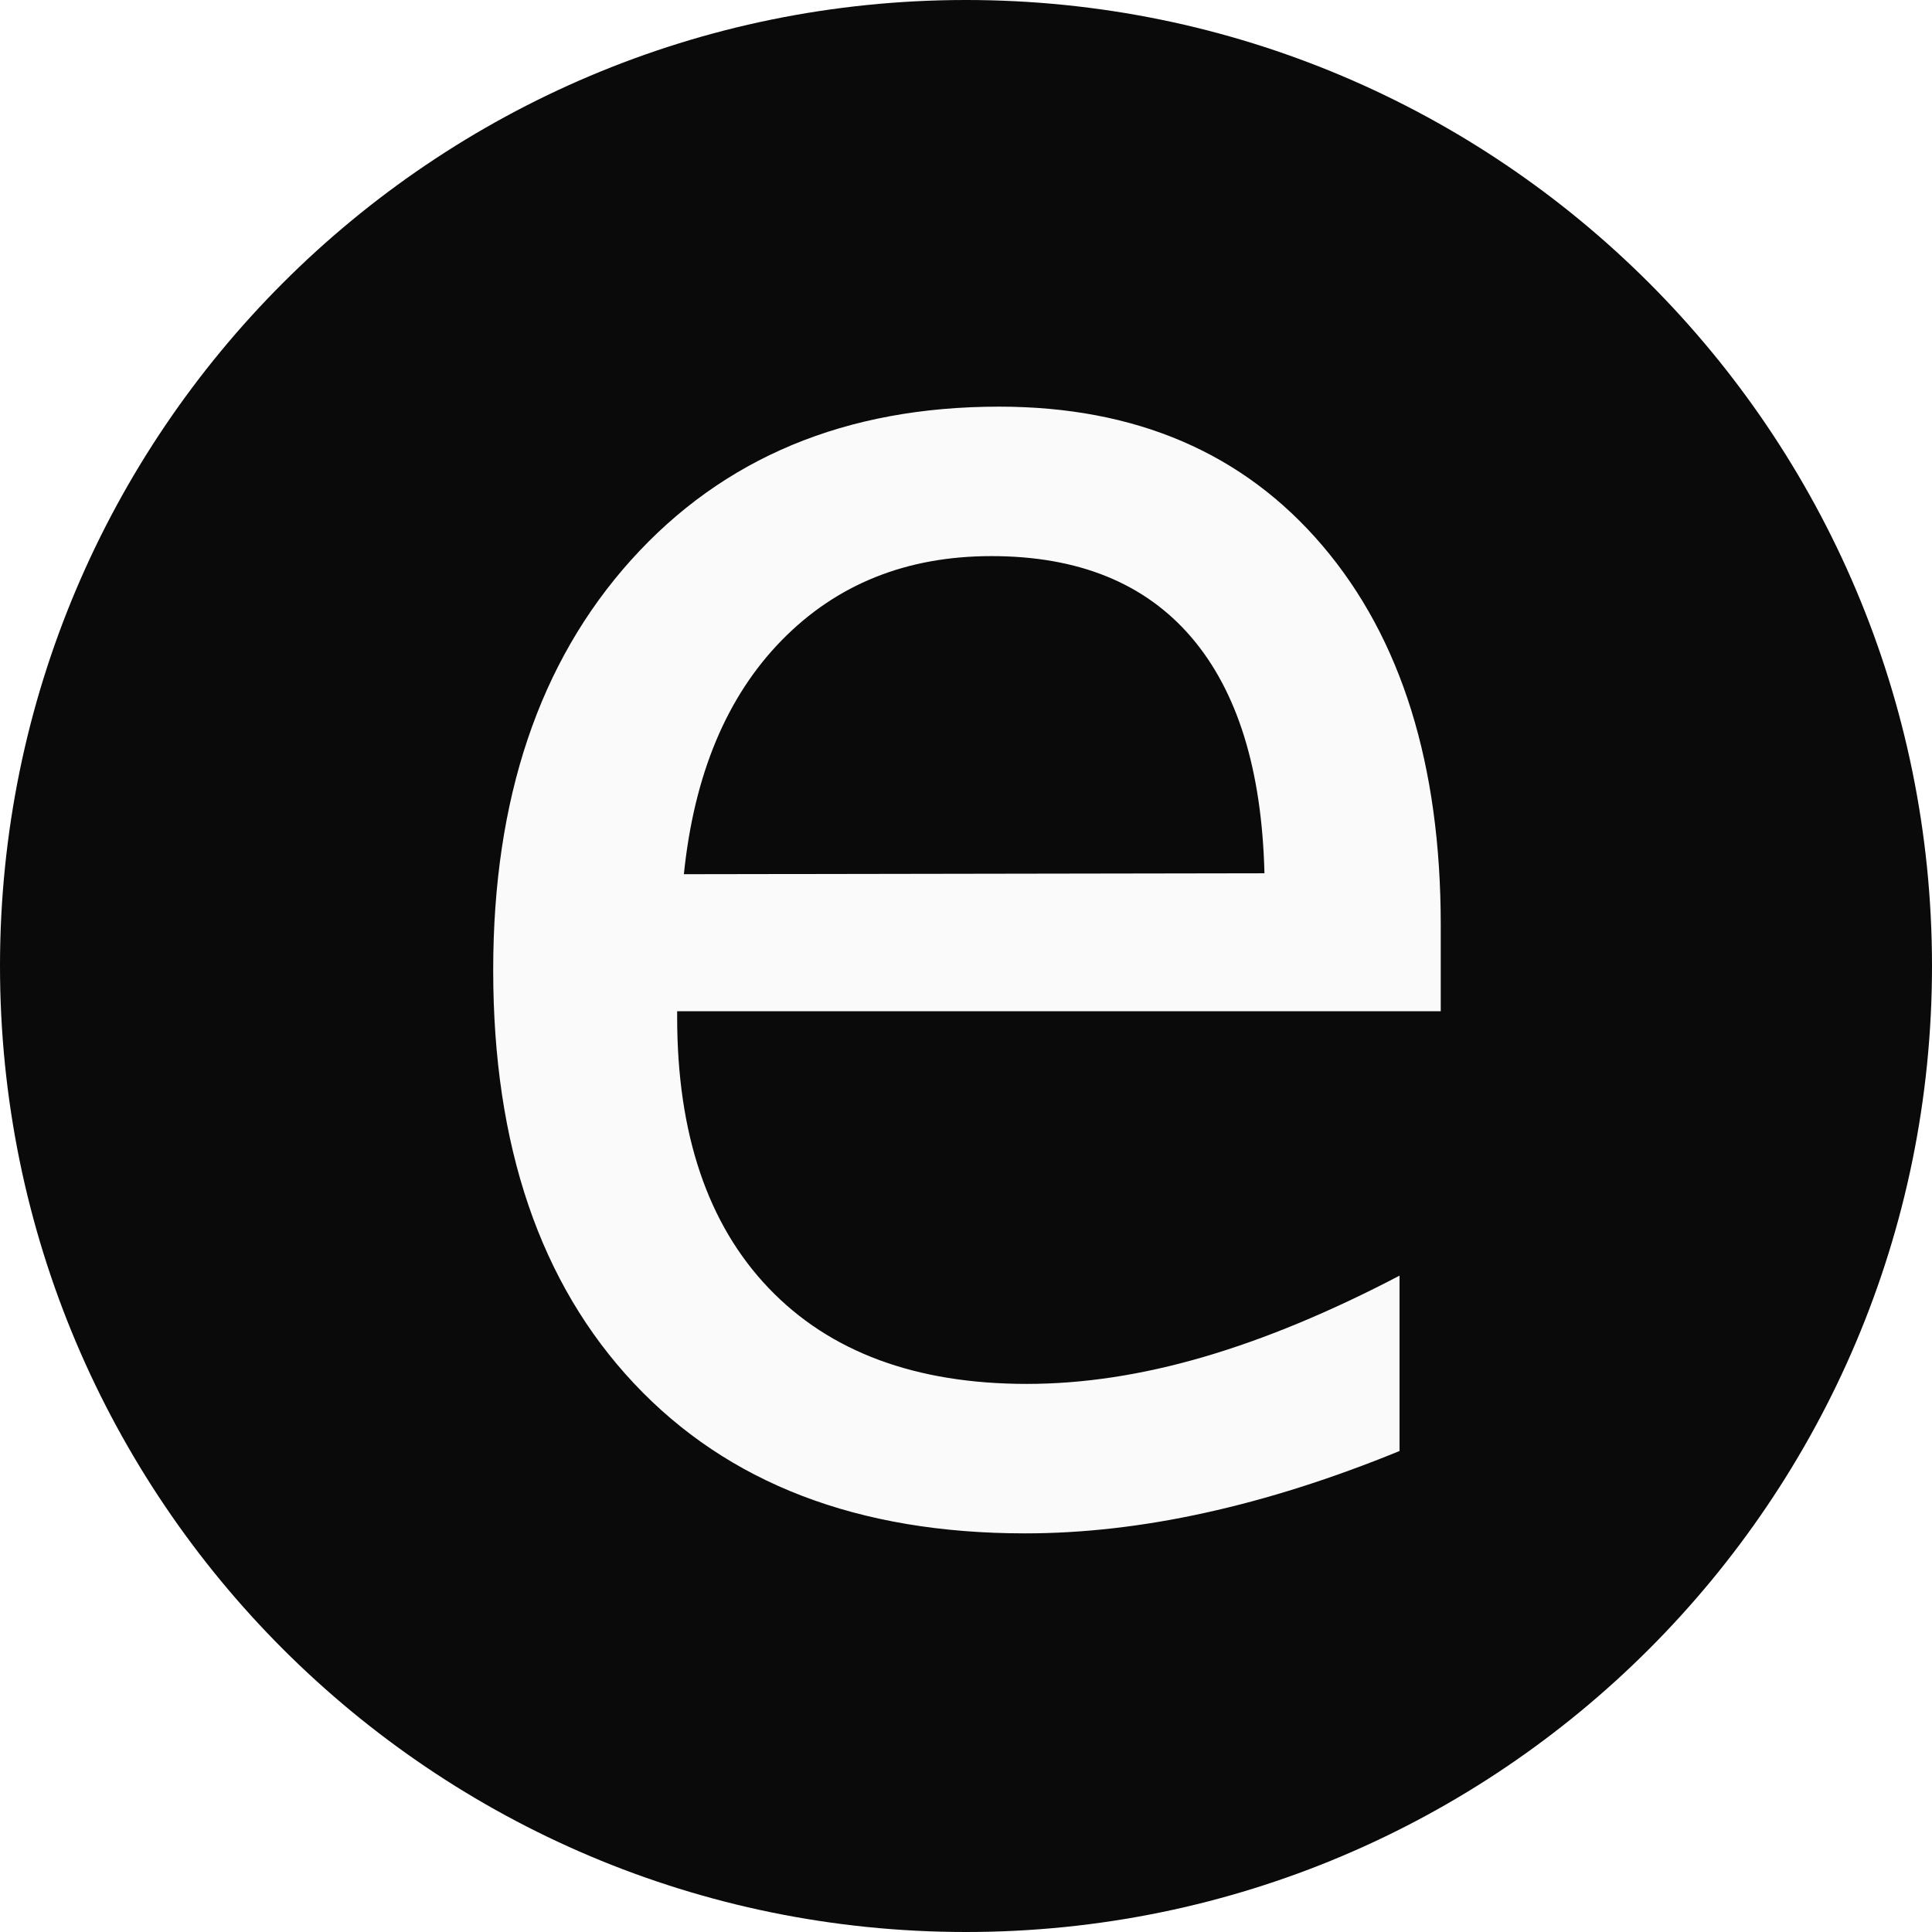
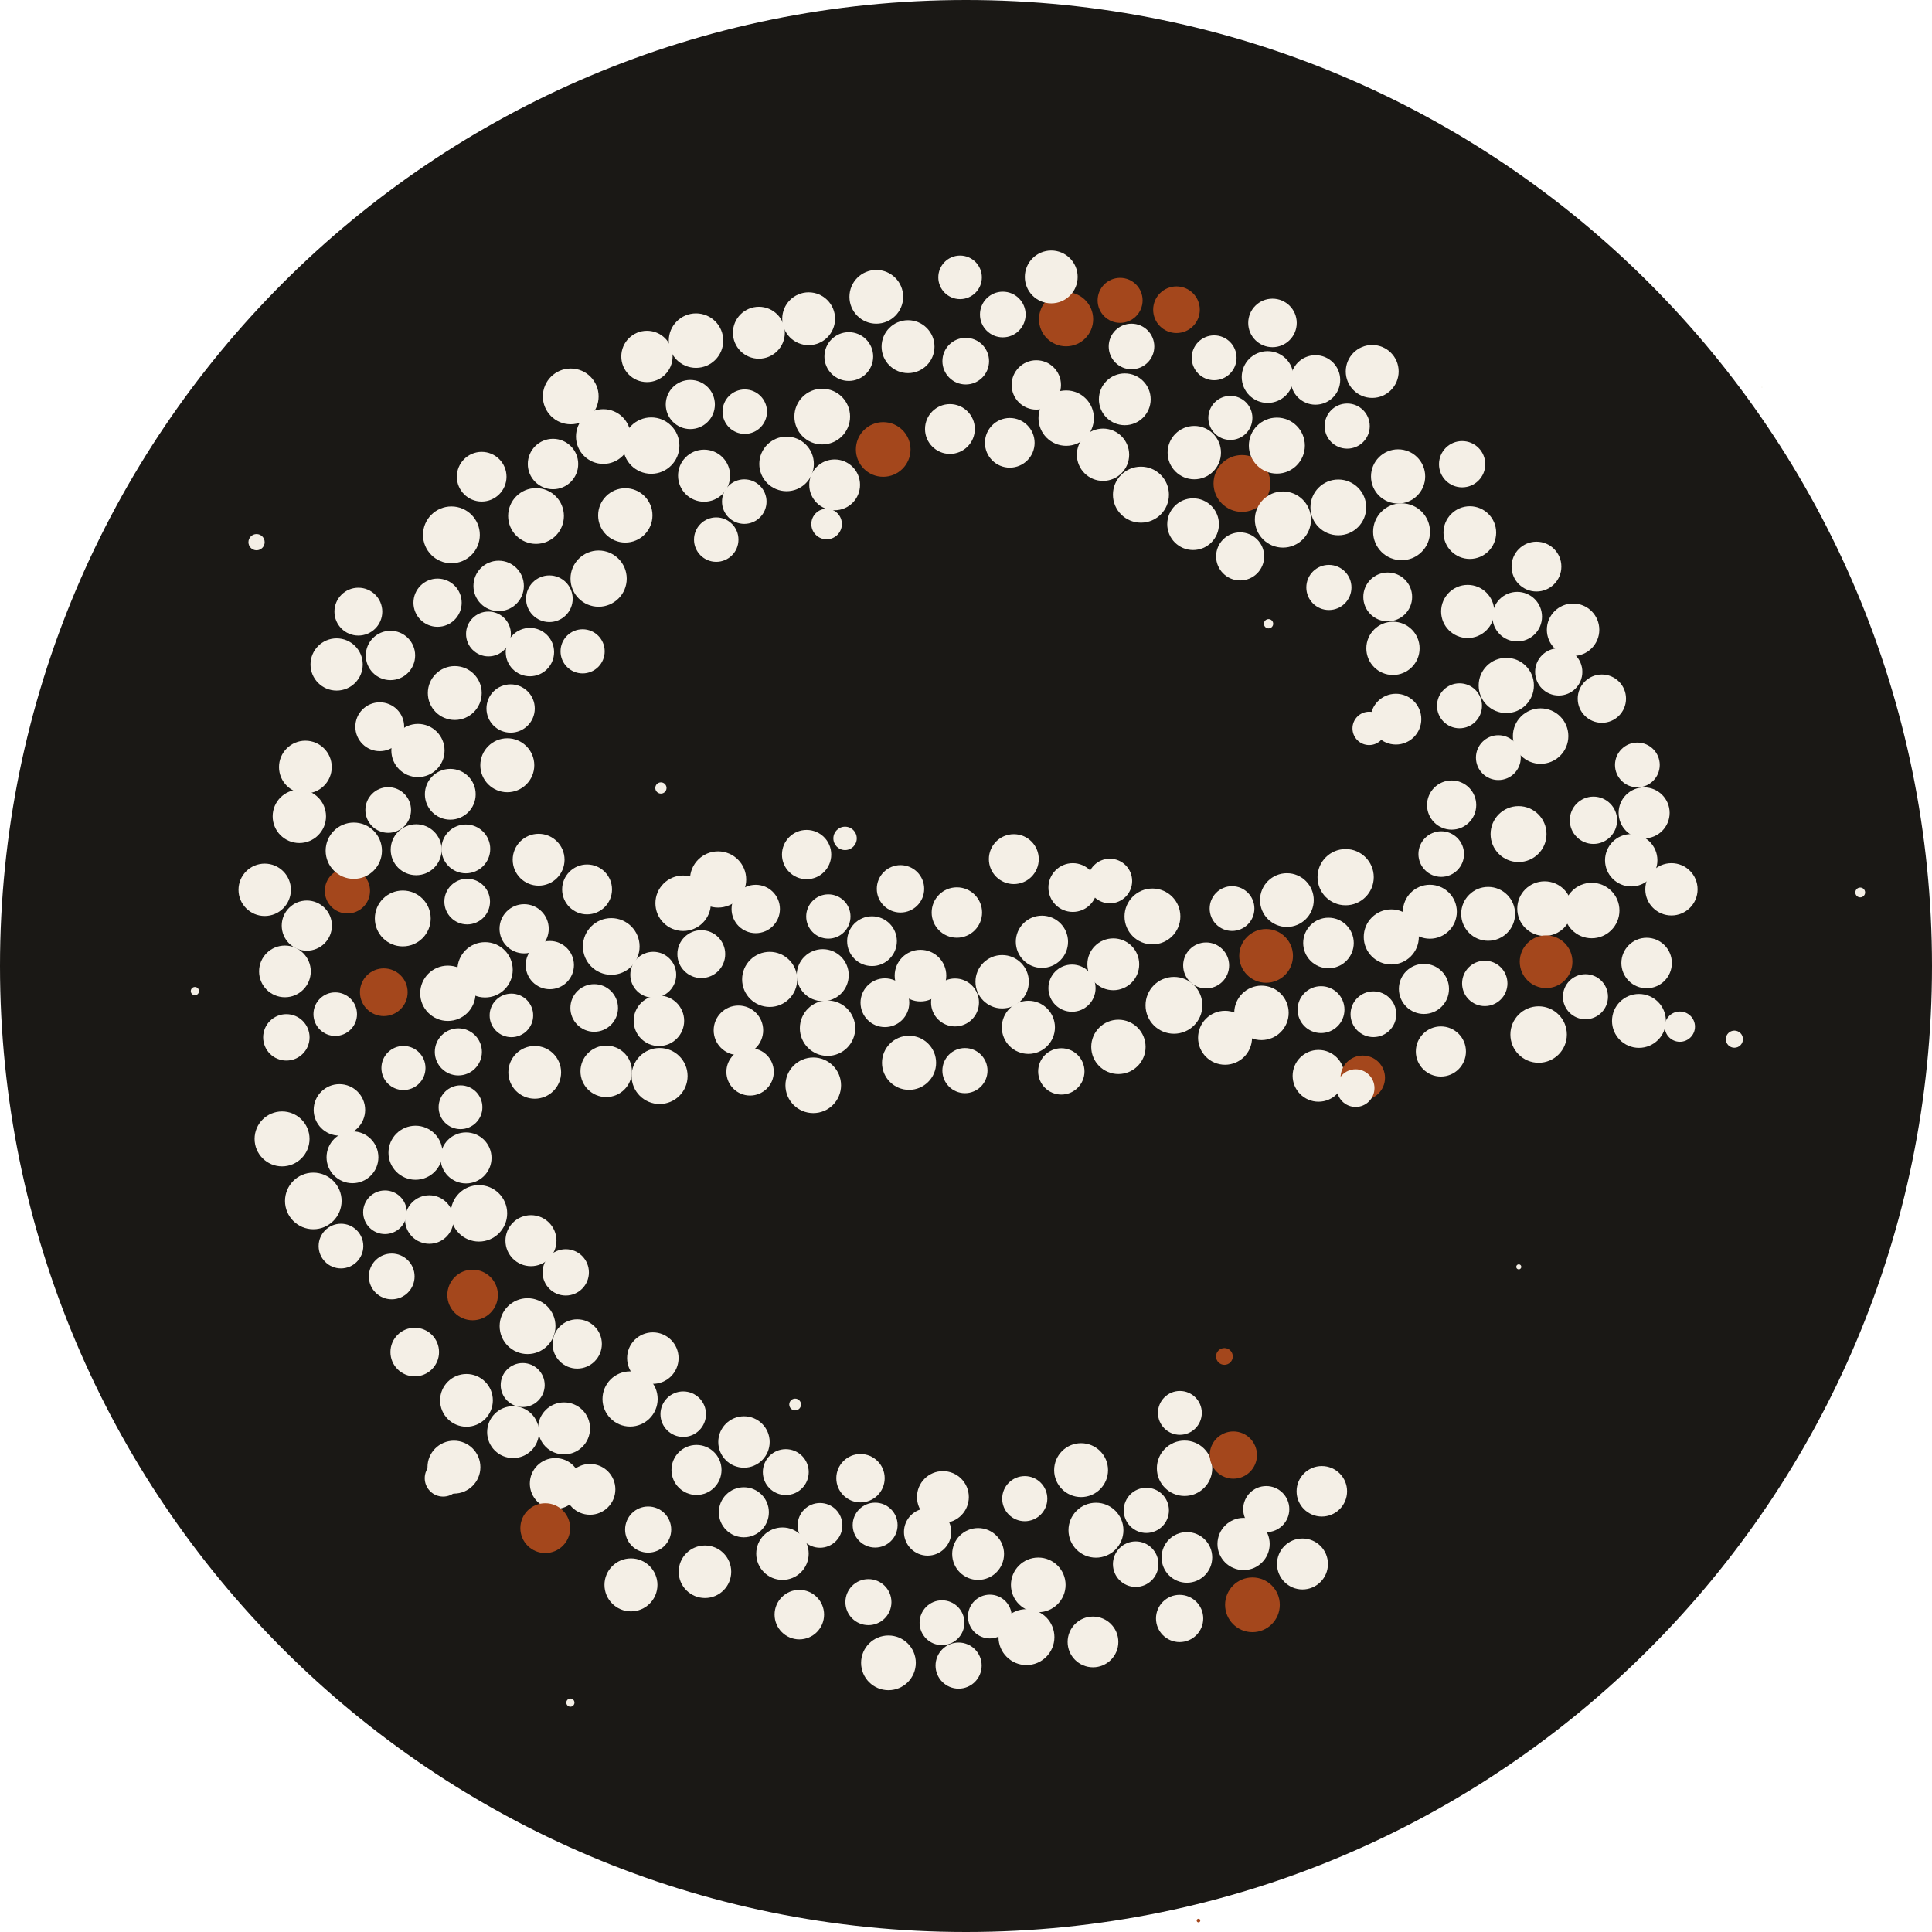
- <svg xmlns="http://www.w3.org/2000/svg" viewBox="0 0 512 512" role="img" aria-label="erclx favicon">
-   <circle cx="256" cy="256" r="256" fill="#0a0a0a" />
-   <text x="256" y="399" font-family="'Geist Mono', 'JetBrains Mono', 'IBM Plex Mono', ui-monospace, monospace" font-size="520" font-weight="500" fill="#fafafa" text-anchor="middle">e</text>
+ <svg xmlns="http://www.w3.org/2000/svg" viewBox="0 0 512 512" width="512" height="512" role="img" aria-label="erclx logomark">
+   <circle cx="256.0" cy="256.0" r="256.0" fill="#1A1815" />
+   <circle cx="70.15" cy="235.81" r="6.94" fill="#F4EFE6" />
+   <circle cx="83.03" cy="318.26" r="7.50" fill="#F4EFE6" />
+   <circle cx="81.31" cy="245.30" r="6.65" fill="#F4EFE6" />
+   <circle cx="79.33" cy="216.34" r="7.07" fill="#F4EFE6" />
+   <circle cx="74.75" cy="301.82" r="7.28" fill="#F4EFE6" />
+   <circle cx="93.41" cy="306.69" r="6.87" fill="#F4EFE6" />
+   <circle cx="102.88" cy="214.66" r="6.05" fill="#F4EFE6" />
+   <circle cx="102.02" cy="321.26" r="5.78" fill="#F4EFE6" />
+   <circle cx="92.07" cy="236.09" r="5.99" fill="#A4471C" />
+   <circle cx="89.95" cy="294.13" r="6.82" fill="#F4EFE6" />
+   <circle cx="75.89" cy="274.91" r="6.15" fill="#F4EFE6" />
+   <circle cx="110.11" cy="305.49" r="7.16" fill="#F4EFE6" />
+   <circle cx="103.81" cy="338.27" r="6.06" fill="#F4EFE6" />
+   <circle cx="126.93" cy="321.55" r="7.48" fill="#F4EFE6" />
+   <circle cx="88.84" cy="268.76" r="5.77" fill="#F4EFE6" />
+   <circle cx="125.25" cy="343.18" r="6.70" fill="#A4471C" />
+   <circle cx="110.76" cy="198.89" r="7.05" fill="#F4EFE6" />
+   <circle cx="123.50" cy="306.86" r="6.76" fill="#F4EFE6" />
+   <circle cx="109.91" cy="358.31" r="6.44" fill="#F4EFE6" />
+   <circle cx="101.71" cy="262.95" r="6.32" fill="#A4471C" />
+   <circle cx="75.51" cy="257.43" r="6.85" fill="#F4EFE6" />
+   <circle cx="123.62" cy="371.11" r="6.99" fill="#F4EFE6" />
+   <circle cx="106.92" cy="283.03" r="5.84" fill="#F4EFE6" />
+   <circle cx="113.77" cy="323.19" r="6.43" fill="#F4EFE6" />
+   <circle cx="140.71" cy="328.79" r="6.76" fill="#F4EFE6" />
+   <circle cx="118.69" cy="263.23" r="7.33" fill="#F4EFE6" />
+   <circle cx="139.81" cy="351.44" r="7.40" fill="#F4EFE6" />
+   <circle cx="123.81" cy="238.93" r="6.05" fill="#F4EFE6" />
+   <circle cx="122.04" cy="293.43" r="5.80" fill="#F4EFE6" />
+   <circle cx="100.64" cy="192.59" r="6.47" fill="#F4EFE6" />
+   <circle cx="90.36" cy="330.22" r="5.92" fill="#F4EFE6" />
+   <circle cx="141.71" cy="284.18" r="6.99" fill="#F4EFE6" />
+   <circle cx="121.47" cy="278.76" r="6.24" fill="#F4EFE6" />
+   <circle cx="149.93" cy="337.19" r="6.14" fill="#F4EFE6" />
+   <circle cx="80.93" cy="203.28" r="6.99" fill="#F4EFE6" />
+   <circle cx="128.55" cy="257.01" r="7.33" fill="#F4EFE6" />
+   <circle cx="89.21" cy="176.09" r="6.92" fill="#F4EFE6" />
+   <circle cx="123.45" cy="224.97" r="6.47" fill="#F4EFE6" />
+   <circle cx="135.53" cy="269.09" r="5.77" fill="#F4EFE6" />
+   <circle cx="142.74" cy="227.84" r="6.87" fill="#F4EFE6" />
+   <circle cx="155.58" cy="235.71" r="6.61" fill="#F4EFE6" />
+   <circle cx="120.52" cy="183.66" r="7.14" fill="#F4EFE6" />
+   <circle cx="152.97" cy="356.16" r="6.53" fill="#F4EFE6" />
+   <circle cx="119.33" cy="210.49" r="6.73" fill="#F4EFE6" />
+   <circle cx="106.74" cy="243.40" r="7.40" fill="#F4EFE6" />
+   <circle cx="134.44" cy="202.80" r="7.15" fill="#F4EFE6" />
+   <circle cx="110.29" cy="225.19" r="6.75" fill="#F4EFE6" />
+   <circle cx="160.65" cy="283.91" r="6.82" fill="#F4EFE6" />
+   <circle cx="103.48" cy="173.70" r="6.54" fill="#F4EFE6" />
+   <circle cx="157.47" cy="267.12" r="6.31" fill="#F4EFE6" />
+   <circle cx="120.30" cy="388.81" r="7.01" fill="#F4EFE6" />
+   <circle cx="147.16" cy="393.15" r="6.75" fill="#F4EFE6" />
+   <circle cx="135.32" cy="187.76" r="6.40" fill="#F4EFE6" />
+   <circle cx="140.43" cy="172.81" r="6.41" fill="#F4EFE6" />
+   <circle cx="166.98" cy="370.74" r="7.31" fill="#F4EFE6" />
+   <circle cx="181.04" cy="239.37" r="7.35" fill="#F4EFE6" />
+   <circle cx="138.90" cy="246.14" r="6.52" fill="#F4EFE6" />
+   <circle cx="145.71" cy="255.76" r="6.39" fill="#F4EFE6" />
+   <circle cx="184.58" cy="389.55" r="6.63" fill="#F4EFE6" />
+   <circle cx="173.01" cy="359.91" r="6.82" fill="#F4EFE6" />
+   <circle cx="181.06" cy="374.77" r="6.03" fill="#F4EFE6" />
+   <circle cx="174.62" cy="270.52" r="6.69" fill="#F4EFE6" />
+   <circle cx="161.99" cy="250.82" r="7.51" fill="#F4EFE6" />
+   <circle cx="93.76" cy="225.45" r="7.46" fill="#F4EFE6" />
+   <circle cx="94.97" cy="162.09" r="6.34" fill="#F4EFE6" />
+   <circle cx="197.16" cy="382.14" r="6.81" fill="#F4EFE6" />
+   <circle cx="171.77" cy="405.35" r="6.11" fill="#F4EFE6" />
+   <circle cx="154.40" cy="172.61" r="5.85" fill="#F4EFE6" />
+   <circle cx="145.59" cy="158.67" r="6.18" fill="#F4EFE6" />
+   <circle cx="158.64" cy="153.34" r="7.45" fill="#F4EFE6" />
+   <circle cx="115.96" cy="159.72" r="6.39" fill="#F4EFE6" />
+   <circle cx="138.52" cy="367.05" r="5.83" fill="#F4EFE6" />
+   <circle cx="197.13" cy="400.77" r="6.63" fill="#F4EFE6" />
+   <circle cx="149.48" cy="378.54" r="6.89" fill="#F4EFE6" />
+   <circle cx="156.35" cy="394.69" r="6.73" fill="#F4EFE6" />
+   <circle cx="132.15" cy="155.27" r="6.68" fill="#F4EFE6" />
+   <circle cx="119.63" cy="141.74" r="7.53" fill="#F4EFE6" />
+   <circle cx="165.71" cy="136.58" r="7.20" fill="#F4EFE6" />
+   <circle cx="207.36" cy="411.74" r="6.95" fill="#F4EFE6" />
+   <circle cx="213.76" cy="226.47" r="6.53" fill="#F4EFE6" />
+   <circle cx="200.28" cy="240.89" r="6.41" fill="#F4EFE6" />
+   <circle cx="142.05" cy="136.74" r="7.39" fill="#F4EFE6" />
+   <circle cx="146.55" cy="122.97" r="6.68" fill="#F4EFE6" />
+   <circle cx="127.65" cy="126.33" r="6.58" fill="#F4EFE6" />
+   <circle cx="129.45" cy="168.01" r="5.94" fill="#F4EFE6" />
+   <circle cx="208.24" cy="390.12" r="6.08" fill="#F4EFE6" />
+   <circle cx="186.59" cy="126.06" r="6.90" fill="#F4EFE6" />
+   <circle cx="151.25" cy="105.05" r="7.39" fill="#F4EFE6" />
+   <circle cx="198.78" cy="284.05" r="6.28" fill="#F4EFE6" />
+   <circle cx="238.64" cy="235.55" r="6.28" fill="#F4EFE6" />
+   <circle cx="185.85" cy="252.85" r="6.34" fill="#F4EFE6" />
+   <circle cx="197.24" cy="132.93" r="5.90" fill="#F4EFE6" />
+   <circle cx="167.21" cy="420.01" r="7.02" fill="#F4EFE6" />
+   <circle cx="186.82" cy="416.53" r="6.96" fill="#F4EFE6" />
+   <circle cx="135.97" cy="379.53" r="6.87" fill="#F4EFE6" />
+   <circle cx="195.69" cy="273.04" r="6.56" fill="#F4EFE6" />
+   <circle cx="173.12" cy="258.32" r="6.08" fill="#F4EFE6" />
+   <circle cx="231.92" cy="404.17" r="5.95" fill="#F4EFE6" />
+   <circle cx="174.80" cy="285.15" r="7.42" fill="#F4EFE6" />
+   <circle cx="219.52" cy="242.88" r="5.87" fill="#F4EFE6" />
+   <circle cx="159.89" cy="115.69" r="7.25" fill="#F4EFE6" />
+   <circle cx="197.37" cy="109.10" r="5.89" fill="#F4EFE6" />
+   <circle cx="172.58" cy="118.09" r="7.47" fill="#F4EFE6" />
+   <circle cx="171.45" cy="94.46" r="6.80" fill="#F4EFE6" />
+   <circle cx="245.83" cy="405.99" r="6.27" fill="#F4EFE6" />
+   <circle cx="249.64" cy="430.04" r="5.94" fill="#F4EFE6" />
+   <circle cx="203.97" cy="259.55" r="7.30" fill="#F4EFE6" />
+   <circle cx="218.03" cy="258.43" r="6.89" fill="#F4EFE6" />
+   <circle cx="219.31" cy="272.48" r="7.34" fill="#F4EFE6" />
+   <circle cx="211.83" cy="427.89" r="6.56" fill="#F4EFE6" />
+   <circle cx="189.81" cy="143.00" r="5.89" fill="#F4EFE6" />
+   <circle cx="230.14" cy="424.58" r="6.10" fill="#F4EFE6" />
+   <circle cx="234.51" cy="265.73" r="6.46" fill="#F4EFE6" />
+   <circle cx="190.30" cy="233.07" r="7.45" fill="#F4EFE6" />
+   <circle cx="253.58" cy="241.83" r="6.68" fill="#F4EFE6" />
+   <circle cx="249.88" cy="396.73" r="6.87" fill="#F4EFE6" />
+   <circle cx="217.31" cy="404.24" r="5.93" fill="#F4EFE6" />
+   <circle cx="208.45" cy="122.94" r="7.23" fill="#F4EFE6" />
+   <circle cx="215.52" cy="287.61" r="7.37" fill="#F4EFE6" />
+   <circle cx="144.50" cy="404.97" r="6.60" fill="#A4471C" />
+   <circle cx="228.04" cy="391.74" r="6.41" fill="#F4EFE6" />
+   <circle cx="259.21" cy="411.82" r="6.87" fill="#F4EFE6" />
+   <circle cx="240.91" cy="281.65" r="7.17" fill="#F4EFE6" />
+   <circle cx="253.09" cy="265.66" r="6.35" fill="#F4EFE6" />
+   <circle cx="182.94" cy="107.20" r="6.51" fill="#F4EFE6" />
+   <circle cx="268.67" cy="227.68" r="6.61" fill="#F4EFE6" />
+   <circle cx="271.57" cy="397.16" r="5.98" fill="#F4EFE6" />
+   <circle cx="290.44" cy="405.52" r="7.28" fill="#F4EFE6" />
+   <circle cx="275.15" cy="420.01" r="7.24" fill="#F4EFE6" />
+   <circle cx="234.06" cy="119.11" r="7.24" fill="#A4471C" />
+   <circle cx="235.45" cy="440.67" r="7.25" fill="#F4EFE6" />
+   <circle cx="286.50" cy="389.60" r="7.14" fill="#F4EFE6" />
+   <circle cx="224.94" cy="94.49" r="6.46" fill="#F4EFE6" />
+   <circle cx="303.79" cy="400.26" r="5.99" fill="#F4EFE6" />
+   <circle cx="221.19" cy="128.49" r="6.73" fill="#F4EFE6" />
+   <circle cx="313.92" cy="389.11" r="7.34" fill="#F4EFE6" />
+   <circle cx="243.94" cy="258.55" r="6.84" fill="#F4EFE6" />
+   <circle cx="201.11" cy="88.18" r="6.88" fill="#F4EFE6" />
+   <circle cx="262.32" cy="428.40" r="5.80" fill="#F4EFE6" />
+   <circle cx="265.58" cy="260.17" r="7.07" fill="#F4EFE6" />
+   <circle cx="289.65" cy="435.13" r="6.72" fill="#F4EFE6" />
+   <circle cx="314.54" cy="412.73" r="6.71" fill="#F4EFE6" />
+   <circle cx="217.90" cy="110.40" r="7.38" fill="#F4EFE6" />
+   <circle cx="251.74" cy="113.69" r="6.60" fill="#F4EFE6" />
+   <circle cx="231.09" cy="249.42" r="6.59" fill="#F4EFE6" />
+   <circle cx="294.12" cy="233.48" r="5.91" fill="#F4EFE6" />
+   <circle cx="300.97" cy="414.52" r="6.03" fill="#F4EFE6" />
+   <circle cx="276.12" cy="249.58" r="6.92" fill="#F4EFE6" />
+   <circle cx="305.41" cy="242.87" r="7.40" fill="#F4EFE6" />
+   <circle cx="184.45" cy="90.27" r="7.22" fill="#F4EFE6" />
+   <circle cx="284.09" cy="261.87" r="6.25" fill="#F4EFE6" />
+   <circle cx="272.53" cy="272.25" r="7.04" fill="#F4EFE6" />
+   <circle cx="214.30" cy="84.47" r="7.00" fill="#F4EFE6" />
+   <circle cx="281.26" cy="283.93" r="6.14" fill="#F4EFE6" />
+   <circle cx="267.60" cy="117.35" r="6.58" fill="#F4EFE6" />
+   <circle cx="329.56" cy="409.17" r="6.92" fill="#F4EFE6" />
+   <circle cx="254.04" cy="441.40" r="6.11" fill="#F4EFE6" />
+   <circle cx="295.03" cy="255.55" r="6.87" fill="#F4EFE6" />
+   <circle cx="296.39" cy="277.43" r="7.20" fill="#F4EFE6" />
+   <circle cx="312.68" cy="374.43" r="5.81" fill="#F4EFE6" />
+   <circle cx="311.11" cy="266.42" r="7.53" fill="#F4EFE6" />
+   <circle cx="232.23" cy="78.66" r="7.12" fill="#F4EFE6" />
+   <circle cx="240.64" cy="91.87" r="7.01" fill="#F4EFE6" />
+   <circle cx="272.02" cy="433.85" r="7.41" fill="#F4EFE6" />
+   <circle cx="334.30" cy="268.42" r="7.21" fill="#F4EFE6" />
+   <circle cx="312.61" cy="428.91" r="6.26" fill="#F4EFE6" />
+   <circle cx="284.30" cy="235.21" r="6.46" fill="#F4EFE6" />
+   <circle cx="316.18" cy="138.91" r="6.85" fill="#F4EFE6" />
+   <circle cx="255.72" cy="283.72" r="5.98" fill="#F4EFE6" />
+   <circle cx="282.55" cy="110.81" r="7.34" fill="#F4EFE6" />
+   <circle cx="335.53" cy="253.32" r="7.12" fill="#A4471C" />
+   <circle cx="350.30" cy="395.21" r="6.69" fill="#F4EFE6" />
+   <circle cx="274.63" cy="102.01" r="6.54" fill="#F4EFE6" />
+   <circle cx="298.08" cy="105.82" r="6.86" fill="#F4EFE6" />
+   <circle cx="255.93" cy="95.71" r="6.18" fill="#F4EFE6" />
+   <circle cx="302.36" cy="131.09" r="7.42" fill="#F4EFE6" />
+   <circle cx="324.65" cy="275.02" r="7.15" fill="#F4EFE6" />
+   <circle cx="331.91" cy="425.29" r="7.25" fill="#A4471C" />
+   <circle cx="319.64" cy="255.85" r="6.09" fill="#F4EFE6" />
+   <circle cx="352.17" cy="155.68" r="5.98" fill="#F4EFE6" />
+   <circle cx="316.50" cy="119.95" r="7.07" fill="#F4EFE6" />
+   <circle cx="354.67" cy="134.46" r="7.39" fill="#F4EFE6" />
+   <circle cx="326.50" cy="240.78" r="5.93" fill="#F4EFE6" />
+   <circle cx="282.52" cy="84.60" r="7.18" fill="#A4471C" />
+   <circle cx="265.75" cy="83.35" r="6.05" fill="#F4EFE6" />
+   <circle cx="329.13" cy="128.12" r="7.53" fill="#A4471C" />
+   <circle cx="328.65" cy="147.45" r="6.37" fill="#F4EFE6" />
+   <circle cx="292.31" cy="120.51" r="6.93" fill="#F4EFE6" />
+   <circle cx="335.57" cy="399.93" r="6.11" fill="#F4EFE6" />
+   <circle cx="352.06" cy="249.90" r="6.70" fill="#F4EFE6" />
+   <circle cx="326.06" cy="110.75" r="5.84" fill="#F4EFE6" />
+   <circle cx="349.42" cy="285.10" r="6.86" fill="#F4EFE6" />
+   <circle cx="339.99" cy="137.68" r="7.44" fill="#F4EFE6" />
+   <circle cx="357.02" cy="112.92" r="5.98" fill="#F4EFE6" />
+   <circle cx="326.85" cy="385.61" r="6.26" fill="#A4471C" />
+   <circle cx="356.61" cy="232.46" r="7.45" fill="#F4EFE6" />
+   <circle cx="338.38" cy="118.09" r="7.42" fill="#F4EFE6" />
+   <circle cx="254.43" cy="73.50" r="5.77" fill="#F4EFE6" />
+   <circle cx="348.61" cy="100.69" r="6.56" fill="#F4EFE6" />
+   <circle cx="299.86" cy="91.82" r="6.04" fill="#F4EFE6" />
+   <circle cx="368.71" cy="248.30" r="7.30" fill="#F4EFE6" />
+   <circle cx="367.76" cy="158.19" r="6.47" fill="#F4EFE6" />
+   <circle cx="278.59" cy="73.39" r="7.00" fill="#F4EFE6" />
+   <circle cx="350.09" cy="267.56" r="6.21" fill="#F4EFE6" />
+   <circle cx="363.97" cy="268.78" r="6.06" fill="#F4EFE6" />
+   <circle cx="369.15" cy="171.82" r="7.06" fill="#F4EFE6" />
+   <circle cx="371.43" cy="140.92" r="7.54" fill="#F4EFE6" />
+   <circle cx="311.78" cy="82.08" r="6.18" fill="#A4471C" />
+   <circle cx="345.17" cy="414.47" r="6.75" fill="#F4EFE6" />
+   <circle cx="321.76" cy="94.82" r="5.94" fill="#F4EFE6" />
+   <circle cx="296.84" cy="79.60" r="5.96" fill="#A4471C" />
+   <circle cx="369.93" cy="190.58" r="6.73" fill="#F4EFE6" />
+   <circle cx="381.85" cy="278.65" r="6.64" fill="#F4EFE6" />
+   <circle cx="378.93" cy="241.62" r="7.15" fill="#F4EFE6" />
+   <circle cx="341.04" cy="238.53" r="7.12" fill="#F4EFE6" />
+   <circle cx="389.52" cy="141.14" r="6.98" fill="#F4EFE6" />
+   <circle cx="387.48" cy="123.02" r="6.13" fill="#F4EFE6" />
+   <circle cx="370.51" cy="126.26" r="7.18" fill="#F4EFE6" />
+   <circle cx="388.95" cy="162.04" r="7.04" fill="#F4EFE6" />
+   <circle cx="393.48" cy="260.61" r="6.01" fill="#F4EFE6" />
+   <circle cx="394.37" cy="242.18" r="7.14" fill="#F4EFE6" />
+   <circle cx="384.70" cy="213.35" r="6.52" fill="#F4EFE6" />
+   <circle cx="386.78" cy="187.04" r="5.96" fill="#F4EFE6" />
+   <circle cx="337.22" cy="85.58" r="6.43" fill="#F4EFE6" />
+   <circle cx="363.65" cy="98.44" r="7.01" fill="#F4EFE6" />
+   <circle cx="397.08" cy="200.78" r="5.94" fill="#F4EFE6" />
+   <circle cx="381.94" cy="226.34" r="6.04" fill="#F4EFE6" />
+   <circle cx="361.15" cy="285.62" r="5.89" fill="#A4471C" />
+   <circle cx="377.36" cy="262.07" r="6.64" fill="#F4EFE6" />
+   <circle cx="407.18" cy="150.15" r="6.60" fill="#F4EFE6" />
+   <circle cx="407.75" cy="274.16" r="7.48" fill="#F4EFE6" />
+   <circle cx="408.28" cy="195.07" r="7.35" fill="#F4EFE6" />
+   <circle cx="409.33" cy="240.80" r="7.24" fill="#F4EFE6" />
+   <circle cx="402.43" cy="221.04" r="7.41" fill="#F4EFE6" />
+   <circle cx="335.93" cy="99.92" r="6.86" fill="#F4EFE6" />
+   <circle cx="399.18" cy="181.65" r="7.32" fill="#F4EFE6" />
+   <circle cx="422.28" cy="217.38" r="6.27" fill="#F4EFE6" />
+   <circle cx="420.16" cy="264.14" r="5.97" fill="#F4EFE6" />
+   <circle cx="416.88" cy="166.89" r="6.95" fill="#F4EFE6" />
+   <circle cx="435.71" cy="215.42" r="6.76" fill="#F4EFE6" />
+   <circle cx="409.73" cy="254.87" r="6.98" fill="#A4471C" />
+   <circle cx="434.34" cy="270.55" r="7.14" fill="#F4EFE6" />
+   <circle cx="424.51" cy="185.15" r="6.40" fill="#F4EFE6" />
+   <circle cx="421.82" cy="241.30" r="7.35" fill="#F4EFE6" />
+   <circle cx="433.92" cy="202.72" r="5.93" fill="#F4EFE6" />
+   <circle cx="436.37" cy="255.21" r="6.69" fill="#F4EFE6" />
+   <circle cx="442.95" cy="235.68" r="6.93" fill="#F4EFE6" />
+   <circle cx="413.08" cy="178.06" r="6.26" fill="#F4EFE6" />
+   <circle cx="402.08" cy="163.42" r="6.57" fill="#F4EFE6" />
+   <circle cx="432.29" cy="227.98" r="6.94" fill="#F4EFE6" />
+   <circle cx="117.44" cy="391.73" r="4.88" fill="#F4EFE6" />
+   <circle cx="210.72" cy="372.21" r="1.56" fill="#F4EFE6" />
+   <circle cx="51.65" cy="262.65" r="1.09" fill="#F4EFE6" />
+   <circle cx="67.99" cy="143.68" r="2.15" fill="#F4EFE6" />
+   <circle cx="151.16" cy="451.21" r="1.08" fill="#F4EFE6" />
+   <circle cx="223.95" cy="222.18" r="3.10" fill="#F4EFE6" />
+   <circle cx="175.15" cy="208.82" r="1.49" fill="#F4EFE6" />
+   <circle cx="219.06" cy="138.87" r="4.05" fill="#F4EFE6" />
+   <circle cx="324.48" cy="359.47" r="2.22" fill="#A4471C" />
+   <circle cx="317.61" cy="508.97" r="0.48" fill="#A4471C" />
+   <circle cx="402.49" cy="335.73" r="0.67" fill="#F4EFE6" />
+   <circle cx="362.84" cy="193.03" r="4.42" fill="#F4EFE6" />
+   <circle cx="336.18" cy="165.30" r="1.23" fill="#F4EFE6" />
+   <circle cx="466.93" cy="102.62" r="0.13" fill="#F4EFE6" />
+   <circle cx="359.26" cy="288.36" r="4.99" fill="#F4EFE6" />
+   <circle cx="445.18" cy="272.07" r="4.01" fill="#F4EFE6" />
+   <circle cx="459.63" cy="275.39" r="2.27" fill="#F4EFE6" />
+   <circle cx="492.98" cy="236.51" r="1.30" fill="#F4EFE6" />
</svg>
